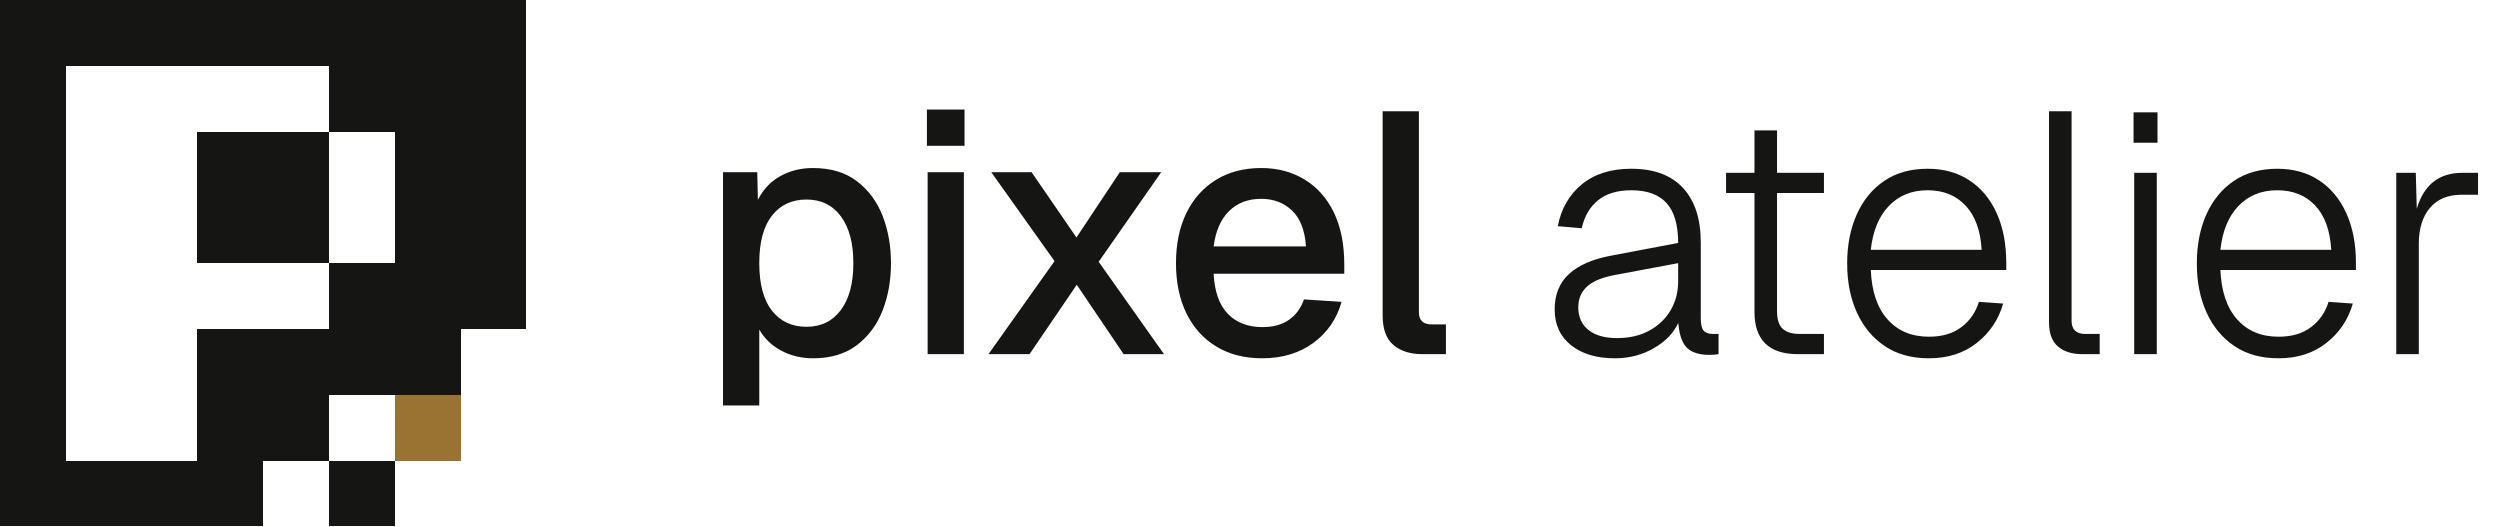
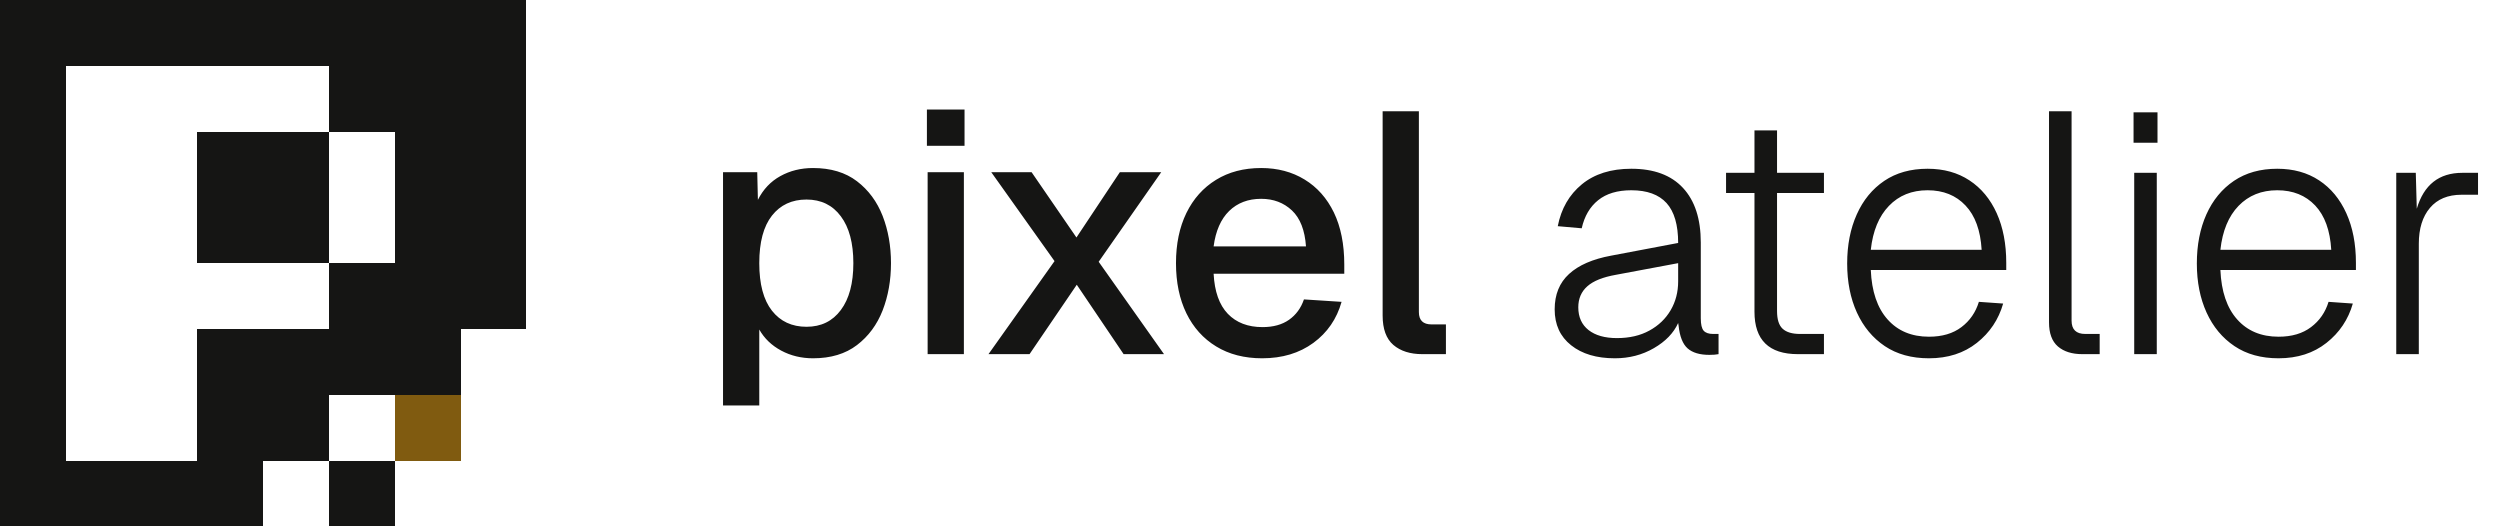
<svg xmlns="http://www.w3.org/2000/svg" viewBox="0 0 380 80" width="380" height="80" role="img">
  <g shape-rendering="crispEdges">
    <path fill="#151514" d="M0 0h10v10h-10zM10 0h10v10h-10zM20 0h10v10h-10zM30 0h10v10h-10zM40 0h10v10h-10zM50 0h10v10h-10zM60 0h10v10h-10zM70 0h10v10h-10zM0 10h10v10h-10zM50 10h10v10h-10zM60 10h10v10h-10zM70 10h10v10h-10zM0 20h10v10h-10zM30 20h10v10h-10zM40 20h10v10h-10zM60 20h10v10h-10zM70 20h10v10h-10zM0 30h10v10h-10zM30 30h10v10h-10zM40 30h10v10h-10zM60 30h10v10h-10zM70 30h10v10h-10zM0 40h10v10h-10zM50 40h10v10h-10zM60 40h10v10h-10zM70 40h10v10h-10zM0 50h10v10h-10zM30 50h10v10h-10zM40 50h10v10h-10zM50 50h10v10h-10zM60 50h10v10h-10zM0 60h10v10h-10zM30 60h10v10h-10zM40 60h10v10h-10zM0 70h10v10h-10zM10 70h10v10h-10zM20 70h10v10h-10zM30 70h10v10h-10zM50 70h10v10h-10z" />
-     <path fill="#9a7232" d="M60 60h10v10h-10z" />
+     <path fill="#805b10" d="M60 60h10v10h-10z" />
  </g>
  <path fill="#151514" d="M115.41 61.63L109.90 61.63L109.90 26.17L115.10 26.17L115.20 30.38Q116.40 27.99 118.61 26.77Q120.82 25.54 123.58 25.54Q127.63 25.54 130.26 27.55Q132.88 29.55 134.16 32.82Q135.43 36.10 135.43 40Q135.43 43.90 134.16 47.18Q132.88 50.45 130.26 52.45Q127.63 54.46 123.58 54.46Q120.92 54.46 118.74 53.29Q116.56 52.12 115.41 50.09L115.41 61.63M122.59 49.67Q125.92 49.67 127.81 47.12Q129.71 44.58 129.71 40Q129.71 35.42 127.81 32.88Q125.92 30.33 122.59 30.33Q119.26 30.33 117.34 32.77Q115.41 35.22 115.41 40Q115.41 44.78 117.34 47.23Q119.26 49.67 122.59 49.67M146.51 53.83L141 53.83L141 26.17L146.51 26.17L146.51 53.83M146.61 22.16L140.89 22.16L140.89 16.65L146.61 16.65L146.61 22.16M156.49 53.83L150.25 53.83L160.29 39.69L150.67 26.17L156.80 26.17L163.62 36.10L170.22 26.17L176.51 26.17L167 39.79L176.93 53.83L170.79 53.83L163.67 43.28L156.49 53.83M191.85 54.46Q187.80 54.46 184.86 52.66Q181.92 50.87 180.33 47.62Q178.75 44.37 178.75 40Q178.75 35.63 180.33 32.38Q181.92 29.13 184.83 27.34Q187.74 25.54 191.70 25.54Q195.44 25.54 198.30 27.29Q201.16 29.03 202.75 32.30Q204.33 35.58 204.33 40.21L204.33 41.61L184.47 41.61Q184.68 45.67 186.63 47.70Q188.58 49.72 191.90 49.72Q194.35 49.72 195.93 48.61Q197.52 47.49 198.20 45.51L203.92 45.88Q202.82 49.78 199.63 52.12Q196.43 54.46 191.85 54.46M184.47 37.45L198.51 37.45Q198.25 33.76 196.38 31.99Q194.50 30.22 191.70 30.22Q188.73 30.22 186.83 32.07Q184.94 33.92 184.47 37.45M219.78 53.83L216.19 53.83Q213.43 53.83 211.79 52.43Q210.16 51.02 210.16 47.96L210.16 16.91L215.67 16.91L215.67 47.44Q215.67 49.31 217.59 49.31L219.78 49.31M245.46 54.46Q241.30 54.46 238.81 52.48Q236.31 50.50 236.31 47.02Q236.31 43.64 238.50 41.64Q240.68 39.64 244.89 38.86L255.08 36.93Q255.08 32.82 253.32 30.87Q251.55 28.92 247.96 28.92Q244.79 28.92 242.92 30.43Q241.04 31.94 240.42 34.70L236.78 34.38Q237.56 30.38 240.45 28.01Q243.33 25.65 247.96 25.65Q253.11 25.65 255.81 28.56Q258.52 31.47 258.52 36.88L258.52 48.37Q258.52 49.78 258.96 50.27Q259.40 50.76 260.39 50.76L261.22 50.76L261.22 53.83Q260.70 53.94 259.82 53.94Q257.63 53.94 256.51 52.95Q255.40 51.96 255.14 49.46L255.08 49.10Q254.04 51.39 251.39 52.92Q248.74 54.46 245.46 54.46M245.78 51.39Q248.64 51.39 250.72 50.24Q252.80 49.10 253.94 47.15Q255.08 45.20 255.08 42.76L255.08 40L245.62 41.77Q242.66 42.29 241.28 43.51Q239.90 44.73 239.90 46.71Q239.90 48.94 241.46 50.17Q243.02 51.39 245.78 51.39M277.24 53.83L273.28 53.83Q266.68 53.83 266.68 47.38L266.68 29.34L262.36 29.34L262.36 26.27L266.68 26.27L266.68 19.82L270.11 19.82L270.11 26.27L277.24 26.27L277.24 29.34L270.11 29.34L270.11 47.28Q270.11 49.20 270.97 49.98Q271.83 50.76 273.60 50.76L277.24 50.76L277.24 53.83M293.20 54.46Q289.25 54.46 286.49 52.61Q283.74 50.76 282.25 47.51Q280.77 44.26 280.77 40.05Q280.77 35.84 282.23 32.59Q283.68 29.34 286.41 27.49Q289.14 25.65 292.99 25.65Q296.68 25.65 299.36 27.42Q302.04 29.18 303.50 32.41Q304.95 35.63 304.95 39.95L304.95 41.04L284.36 41.04Q284.57 45.93 286.91 48.55Q289.25 51.18 293.20 51.18Q296.22 51.18 298.14 49.72Q300.06 48.27 300.79 45.88L304.48 46.14Q303.44 49.78 300.48 52.12Q297.52 54.46 293.20 54.46M284.36 37.97L301.21 37.97Q300.95 33.55 298.76 31.24Q296.58 28.92 292.99 28.92Q289.40 28.92 287.12 31.29Q284.83 33.66 284.36 37.97M319.15 53.83L316.50 53.83Q314.16 53.83 312.80 52.66Q311.45 51.49 311.45 49L311.45 16.91L314.88 16.91L314.88 48.74Q314.88 50.76 316.96 50.76L319.15 50.76L319.15 53.83M327.83 53.83L324.40 53.83L324.40 26.27L327.83 26.27L327.83 53.83M327.94 21.70L324.30 21.70L324.30 17.07L327.94 17.07L327.94 21.70M346.34 54.46Q342.39 54.46 339.64 52.61Q336.88 50.76 335.40 47.51Q333.92 44.26 333.92 40.05Q333.92 35.84 335.37 32.59Q336.83 29.34 339.56 27.49Q342.29 25.65 346.14 25.65Q349.83 25.65 352.51 27.42Q355.18 29.18 356.64 32.41Q358.10 35.63 358.10 39.95L358.10 41.04L337.50 41.04Q337.71 45.93 340.05 48.55Q342.39 51.18 346.34 51.18Q349.36 51.18 351.28 49.72Q353.21 48.27 353.94 45.88L357.63 46.14Q356.59 49.78 353.62 52.12Q350.66 54.46 346.34 54.46M337.50 37.97L354.35 37.97Q354.09 33.55 351.91 31.24Q349.72 28.92 346.14 28.92Q342.55 28.92 340.26 31.29Q337.97 33.66 337.50 37.97M367.66 53.83L364.23 53.83L364.23 26.27L367.20 26.27L367.35 31.73Q368.96 26.27 374.27 26.27L376.66 26.27L376.66 29.60L374.16 29.60Q371.04 29.60 369.35 31.60Q367.66 33.60 367.66 37.04" />
</svg>
